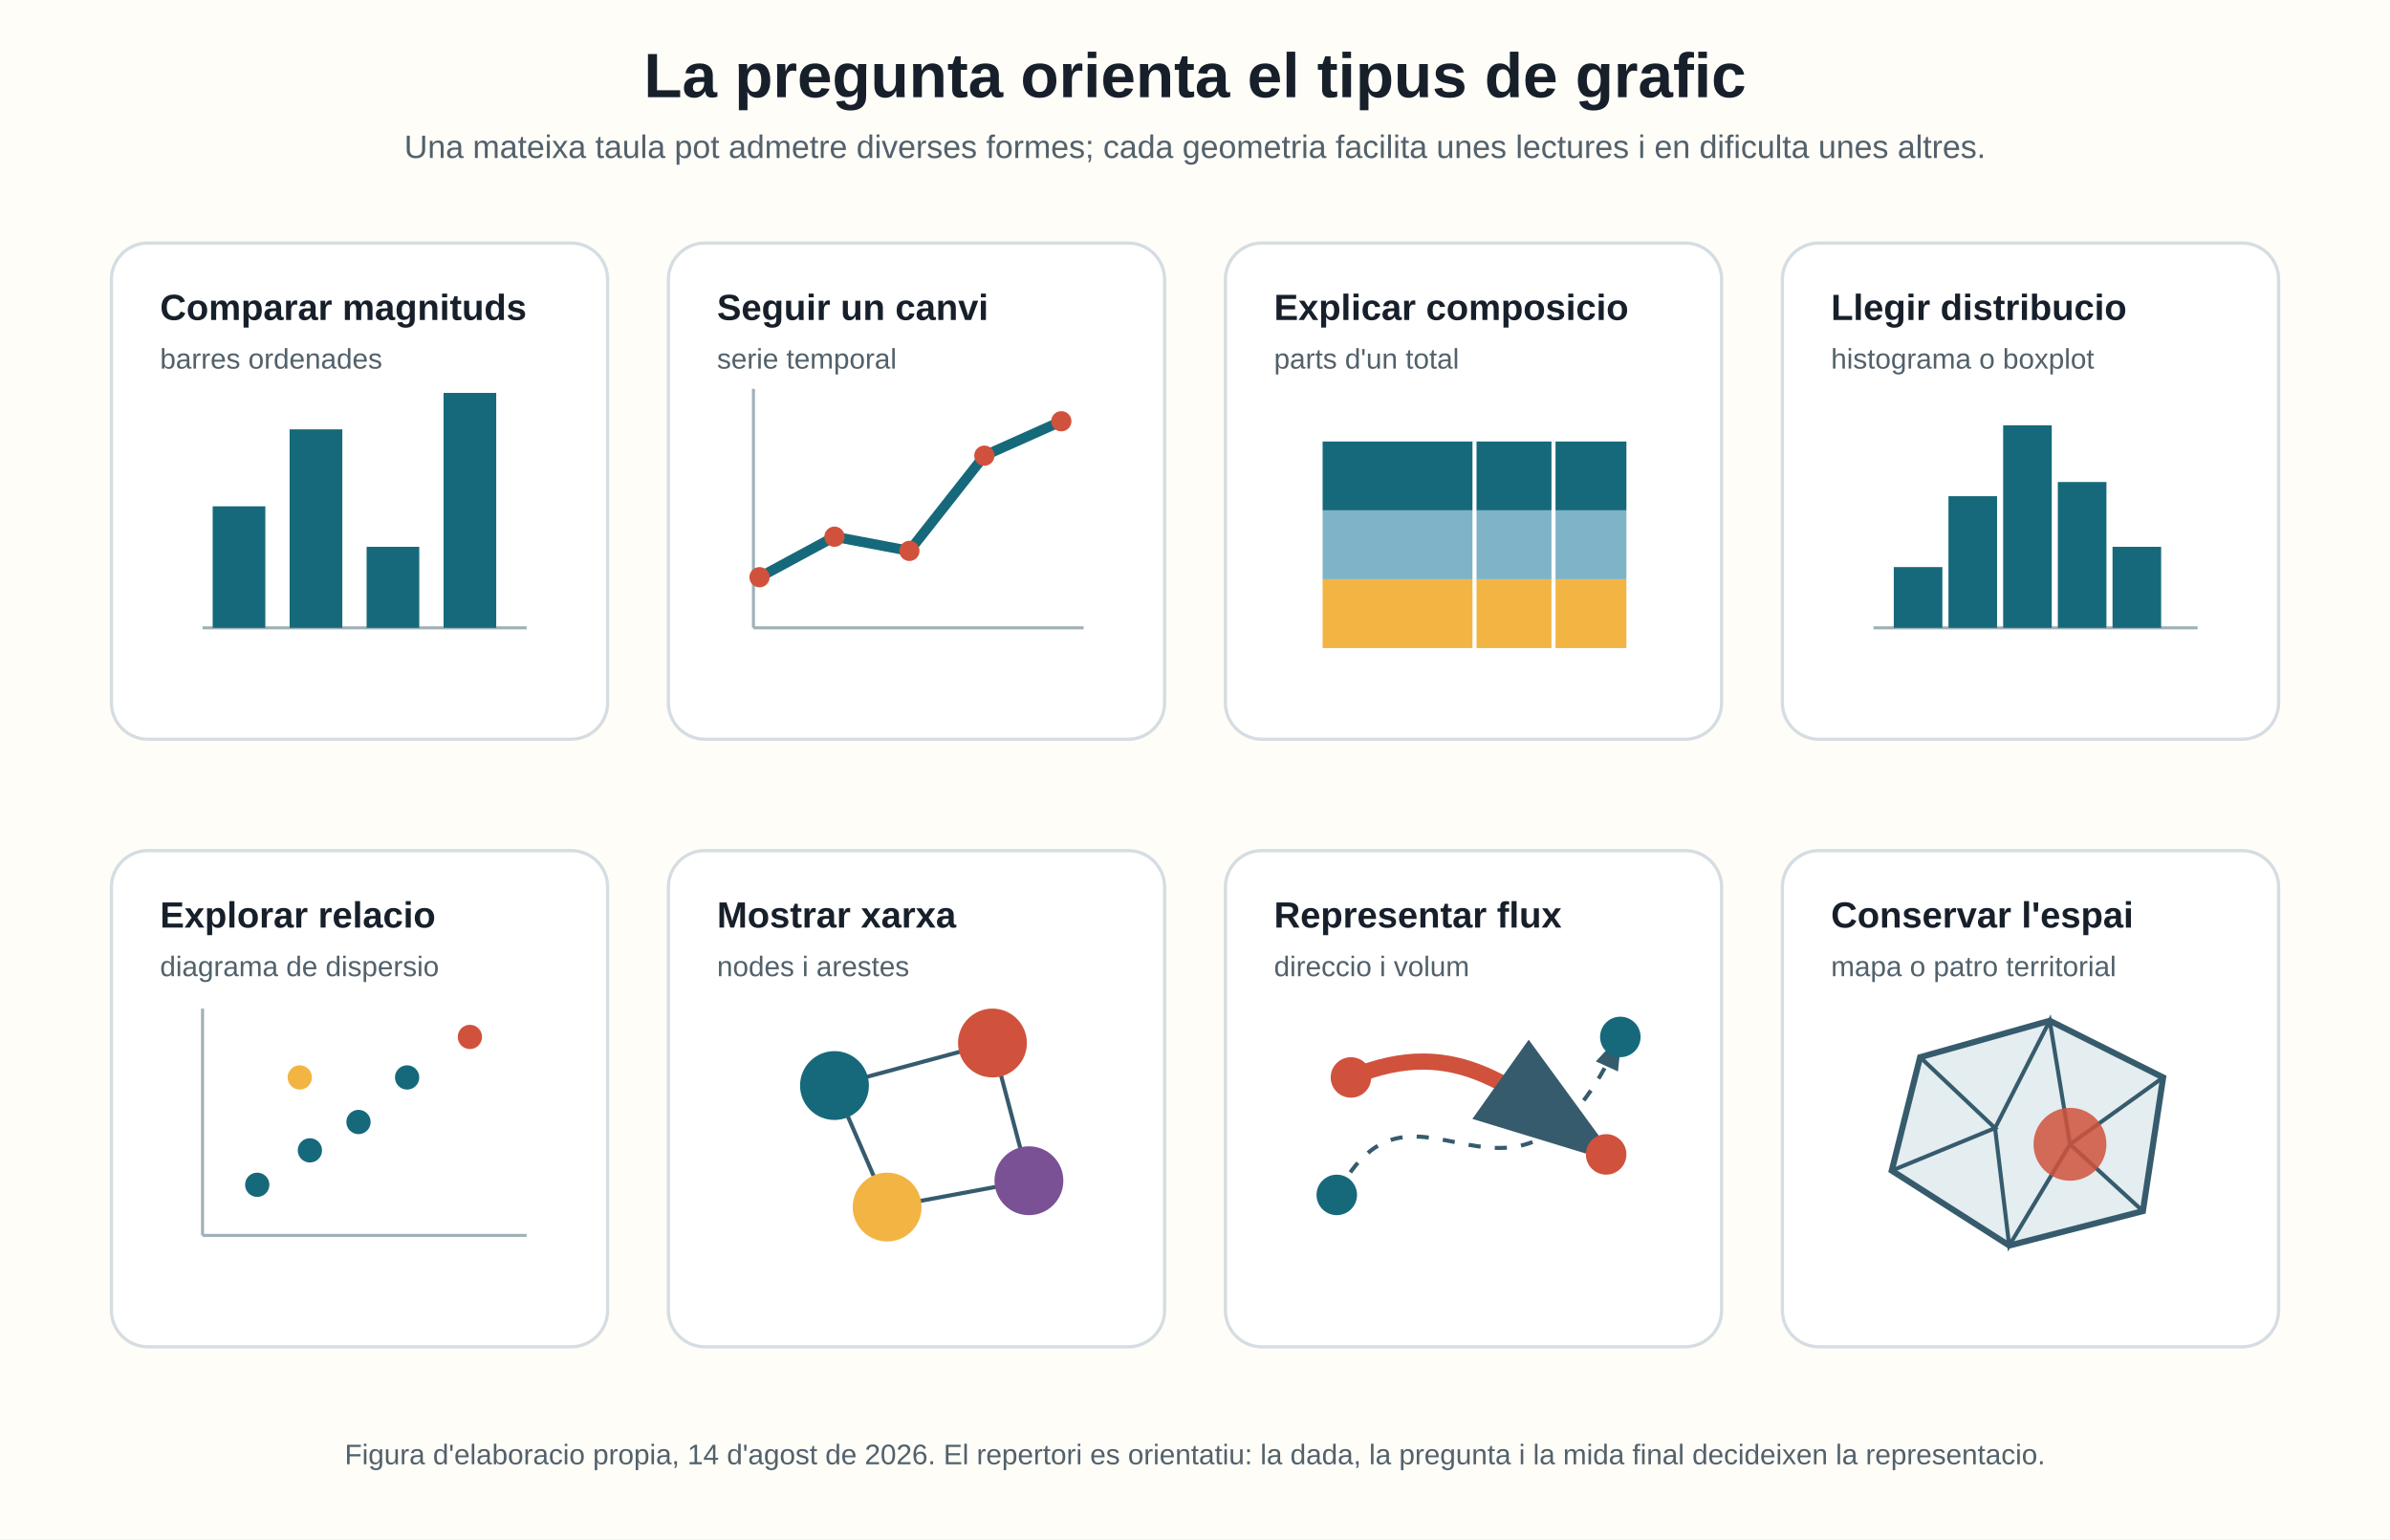
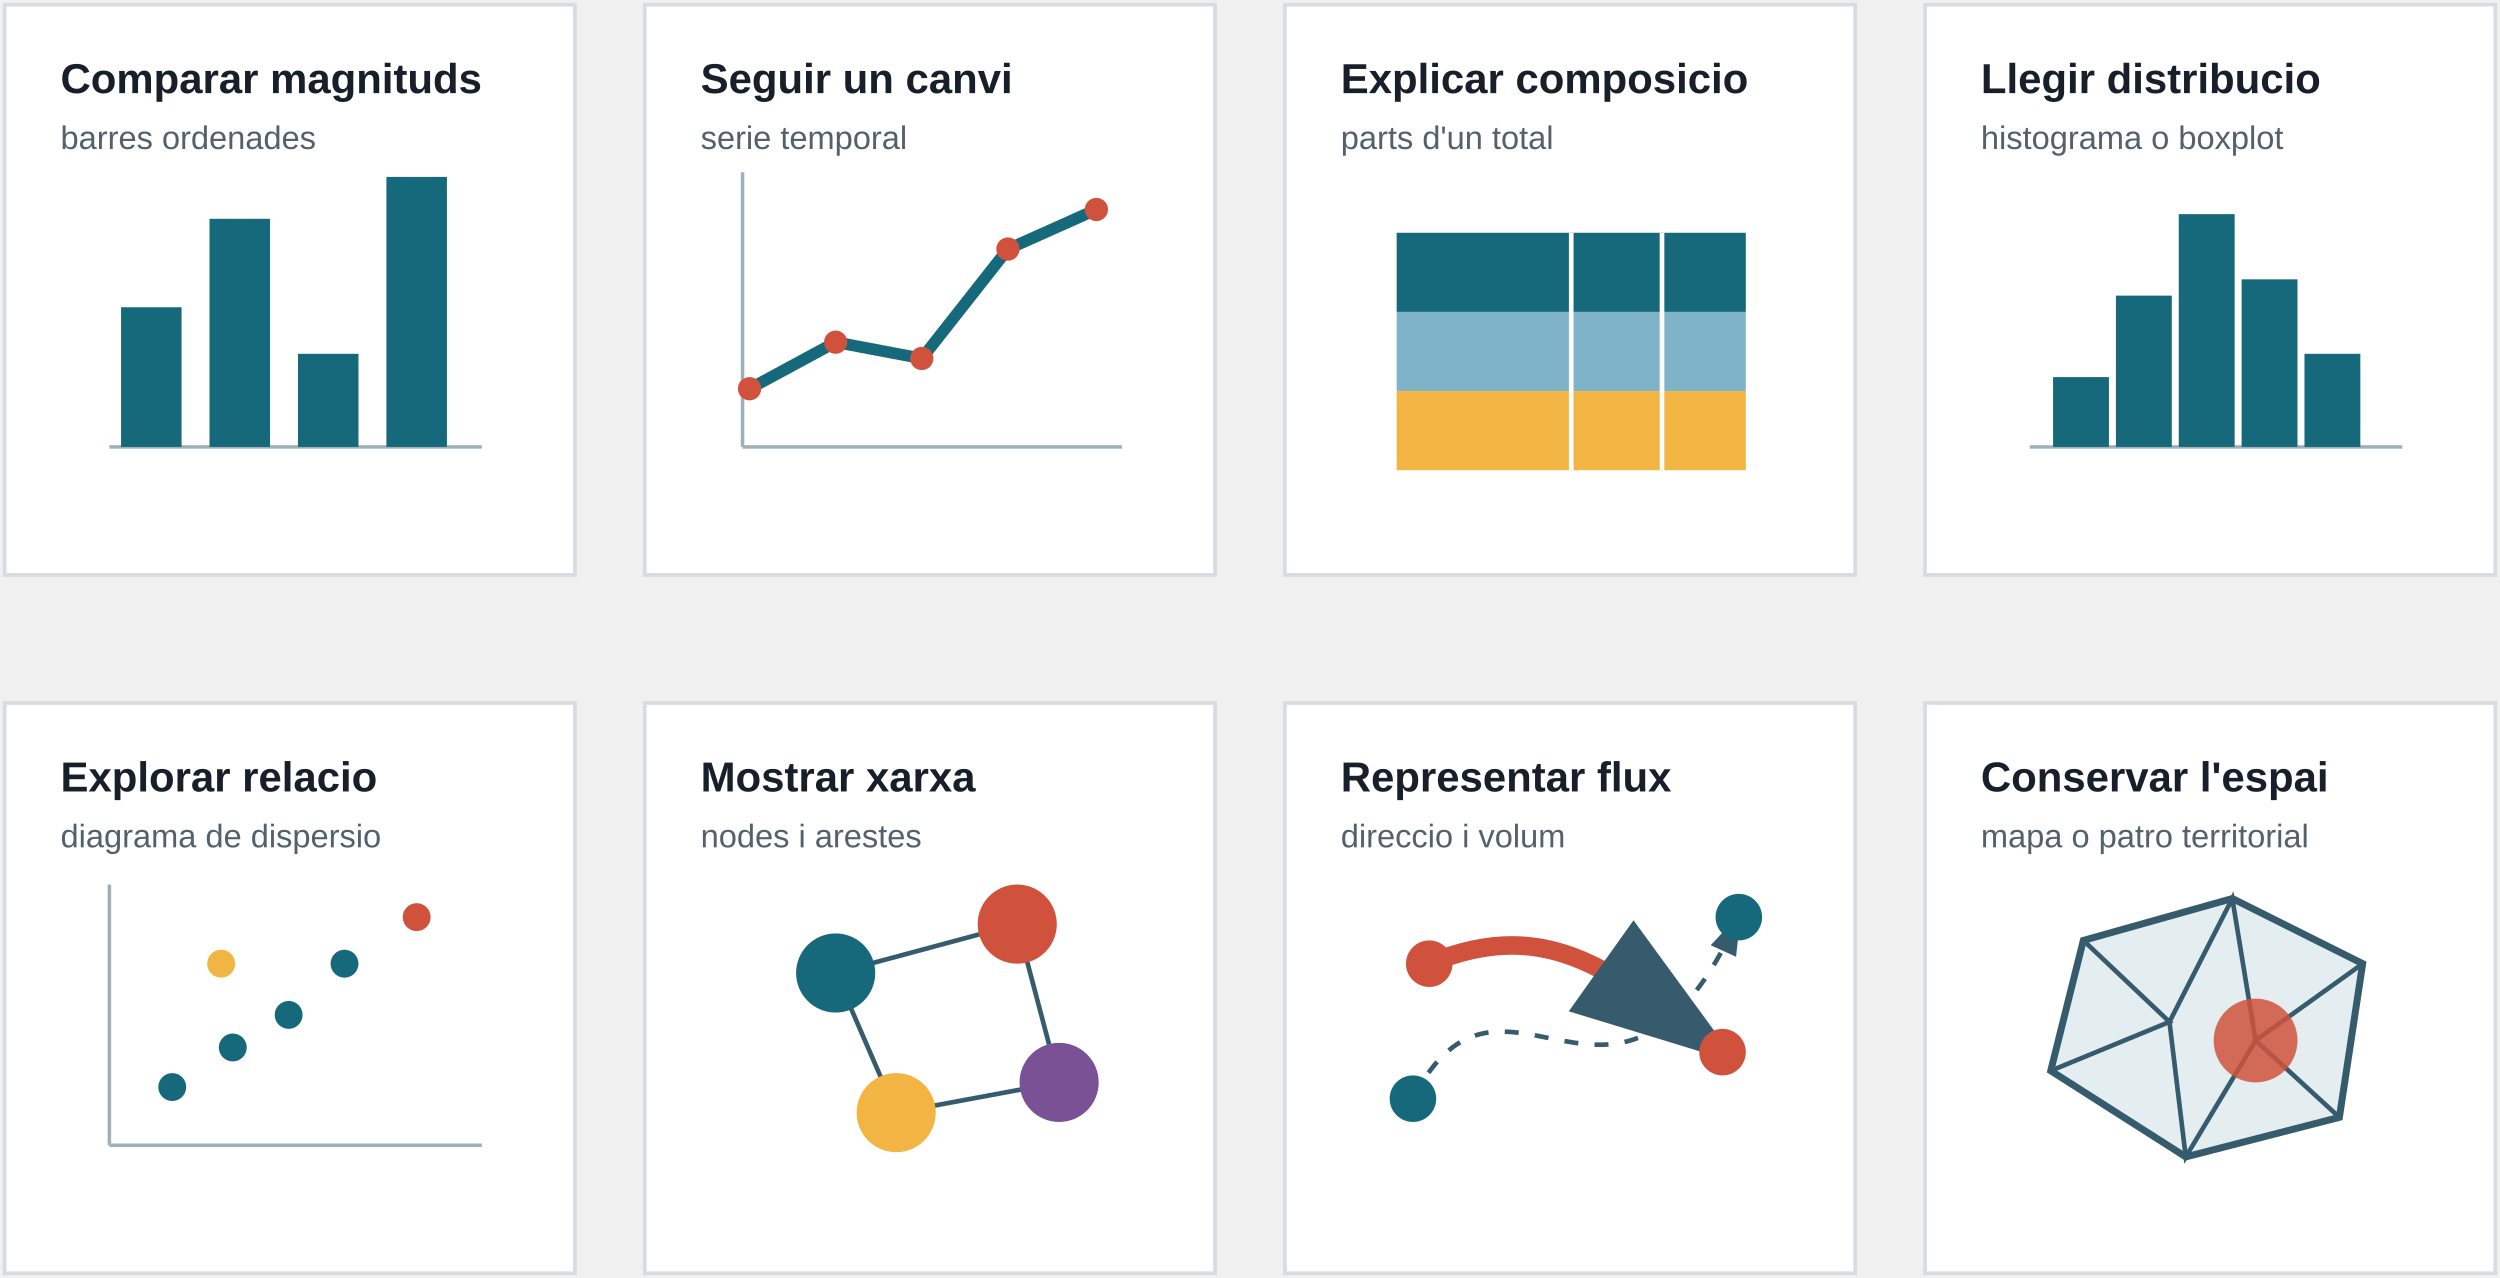
- <svg xmlns="http://www.w3.org/2000/svg" width="1180" height="760" viewBox="0 0 1180 760" role="img" aria-labelledby="title desc">
+ <svg xmlns="http://www.w3.org/2000/svg" width="1074" height="549" viewBox="53 118 1074 549" role="img" aria-labelledby="title desc">
  <defs>
    <style>
-       .bg { fill: #fffdf8; }
-       .card { fill: #ffffff; stroke: #d5dde2; stroke-width: 1.6; rx: 18; }
-       .title { font: 700 31px Arial, 'Liberation Sans', sans-serif; fill: #17202a; }
-       .subtitle { font: 16px Arial, 'Liberation Sans', sans-serif; fill: #52616b; }
+       .card { fill: #ffffff; stroke: #d5dde2; stroke-width: 1.6; }
      .label { font: 700 18px Arial, 'Liberation Sans', sans-serif; fill: #17202a; }
      .small { font: 14px Arial, 'Liberation Sans', sans-serif; fill: #52616b; }
      .axis { stroke: #9fb0b8; stroke-width: 1.5; }
      .ink { fill: #16697a; }
      .ink2 { fill: #d0523c; }
      .ink3 { fill: #f2b544; }
      .line { fill: none; stroke: #16697a; stroke-width: 5; stroke-linecap: round; stroke-linejoin: round; }
      .thin { fill: none; stroke: #365b6d; stroke-width: 2; }
      .dash { fill: none; stroke: #365b6d; stroke-width: 2; stroke-dasharray: 6 7; }
    </style>
    <marker id="arrow" markerWidth="10" markerHeight="10" refX="8" refY="3" orient="auto" markerUnits="strokeWidth">
      <path d="M0,0 L0,6 L9,3 z" fill="#365b6d" />
    </marker>
  </defs>
-   <rect class="bg" width="1180" height="760" />
-   <text x="590" y="48" text-anchor="middle" class="title">La pregunta orienta el tipus de grafic</text>
-   <text x="590" y="78" text-anchor="middle" class="subtitle">Una mateixa taula pot admetre diverses formes; cada geometria facilita unes lectures i en dificulta unes altres.</text>
  <g transform="translate(55 120)">
    <rect class="card" width="245" height="245" />
    <text x="24" y="38" class="label">Comparar magnituds</text>
    <text x="24" y="62" class="small">barres ordenades</text>
    <line x1="45" y1="190" x2="205" y2="190" class="axis" />
    <rect x="50" y="130" width="26" height="60" class="ink" />
    <rect x="88" y="92" width="26" height="98" class="ink" />
    <rect x="126" y="150" width="26" height="40" class="ink" />
    <rect x="164" y="74" width="26" height="116" class="ink" />
  </g>
  <g transform="translate(330 120)">
    <rect class="card" width="245" height="245" />
    <text x="24" y="38" class="label">Seguir un canvi</text>
    <text x="24" y="62" class="small">serie temporal</text>
    <line x1="42" y1="190" x2="205" y2="190" class="axis" />
    <line x1="42" y1="72" x2="42" y2="190" class="axis" />
    <polyline points="45,165 82,145 119,152 156,105 194,88" class="line" />
    <circle cx="45" cy="165" r="5" class="ink2" />
    <circle cx="82" cy="145" r="5" class="ink2" />
    <circle cx="119" cy="152" r="5" class="ink2" />
    <circle cx="156" cy="105" r="5" class="ink2" />
    <circle cx="194" cy="88" r="5" class="ink2" />
  </g>
  <g transform="translate(605 120)">
    <rect class="card" width="245" height="245" />
    <text x="24" y="38" class="label">Explicar composicio</text>
    <text x="24" y="62" class="small">parts d'un total</text>
    <rect x="48" y="98" width="150" height="34" fill="#16697a" />
    <rect x="48" y="132" width="150" height="34" fill="#7fb3c8" />
    <rect x="48" y="166" width="150" height="34" fill="#f2b544" />
    <line x1="123" y1="98" x2="123" y2="200" stroke="#fff" stroke-width="2" />
    <line x1="162" y1="98" x2="162" y2="200" stroke="#fff" stroke-width="2" />
  </g>
  <g transform="translate(880 120)">
    <rect class="card" width="245" height="245" />
    <text x="24" y="38" class="label">Llegir distribucio</text>
    <text x="24" y="62" class="small">histograma o boxplot</text>
    <line x1="45" y1="190" x2="205" y2="190" class="axis" />
    <rect x="55" y="160" width="24" height="30" class="ink" />
    <rect x="82" y="125" width="24" height="65" class="ink" />
    <rect x="109" y="90" width="24" height="100" class="ink" />
    <rect x="136" y="118" width="24" height="72" class="ink" />
    <rect x="163" y="150" width="24" height="40" class="ink" />
  </g>
  <g transform="translate(55 420)">
    <rect class="card" width="245" height="245" />
    <text x="24" y="38" class="label">Explorar relacio</text>
    <text x="24" y="62" class="small">diagrama de dispersio</text>
    <line x1="45" y1="190" x2="205" y2="190" class="axis" />
    <line x1="45" y1="190" x2="45" y2="78" class="axis" />
    <circle cx="72" cy="165" r="6" class="ink" />
    <circle cx="98" cy="148" r="6" class="ink" />
    <circle cx="122" cy="134" r="6" class="ink" />
    <circle cx="146" cy="112" r="6" class="ink" />
    <circle cx="177" cy="92" r="6" class="ink2" />
    <circle cx="93" cy="112" r="6" class="ink3" />
  </g>
  <g transform="translate(330 420)">
    <rect class="card" width="245" height="245" />
    <text x="24" y="38" class="label">Mostrar xarxa</text>
    <text x="24" y="62" class="small">nodes i arestes</text>
    <line x1="82" y1="116" x2="160" y2="95" class="thin" />
    <line x1="82" y1="116" x2="108" y2="176" class="thin" />
    <line x1="160" y1="95" x2="178" y2="163" class="thin" />
    <line x1="108" y1="176" x2="178" y2="163" class="thin" />
    <circle cx="82" cy="116" r="17" class="ink" />
    <circle cx="160" cy="95" r="17" class="ink2" />
    <circle cx="108" cy="176" r="17" class="ink3" />
    <circle cx="178" cy="163" r="17" fill="#7a5195" />
  </g>
  <g transform="translate(605 420)">
    <rect class="card" width="245" height="245" />
    <text x="24" y="38" class="label">Representar flux</text>
    <text x="24" y="62" class="small">direccio i volum</text>
    <path d="M55,170 C94,94 143,206 195,92" class="dash" marker-end="url(#arrow)" />
    <path d="M62,112 C115,90 143,118 188,150" fill="none" stroke="#d0523c" stroke-width="8" stroke-linecap="round" marker-end="url(#arrow)" />
    <circle cx="55" cy="170" r="10" class="ink" />
    <circle cx="195" cy="92" r="10" class="ink" />
    <circle cx="62" cy="112" r="10" class="ink2" />
    <circle cx="188" cy="150" r="10" class="ink2" />
  </g>
  <g transform="translate(880 420)">
    <rect class="card" width="245" height="245" />
    <text x="24" y="38" class="label">Conservar l'espai</text>
    <text x="24" y="62" class="small">mapa o patro territorial</text>
    <path d="M68,102 L132,84 L188,112 L178,178 L112,195 L54,158 Z" fill="#e4edf0" stroke="#365b6d" stroke-width="3" />
    <path d="M68,102 L105,137 L54,158" class="thin" />
    <path d="M105,137 L132,84 L142,145 L188,112" class="thin" />
    <path d="M105,137 L112,195 L142,145 L178,178" class="thin" />
    <circle cx="142" cy="145" r="18" fill="#d0523c" opacity=".85" />
  </g>
-   <text x="590" y="723" text-anchor="middle" class="small">Figura d'elaboracio propia, 14 d'agost de 2026. El repertori es orientatiu: la dada, la pregunta i la mida final decideixen la representacio.</text>
</svg>
